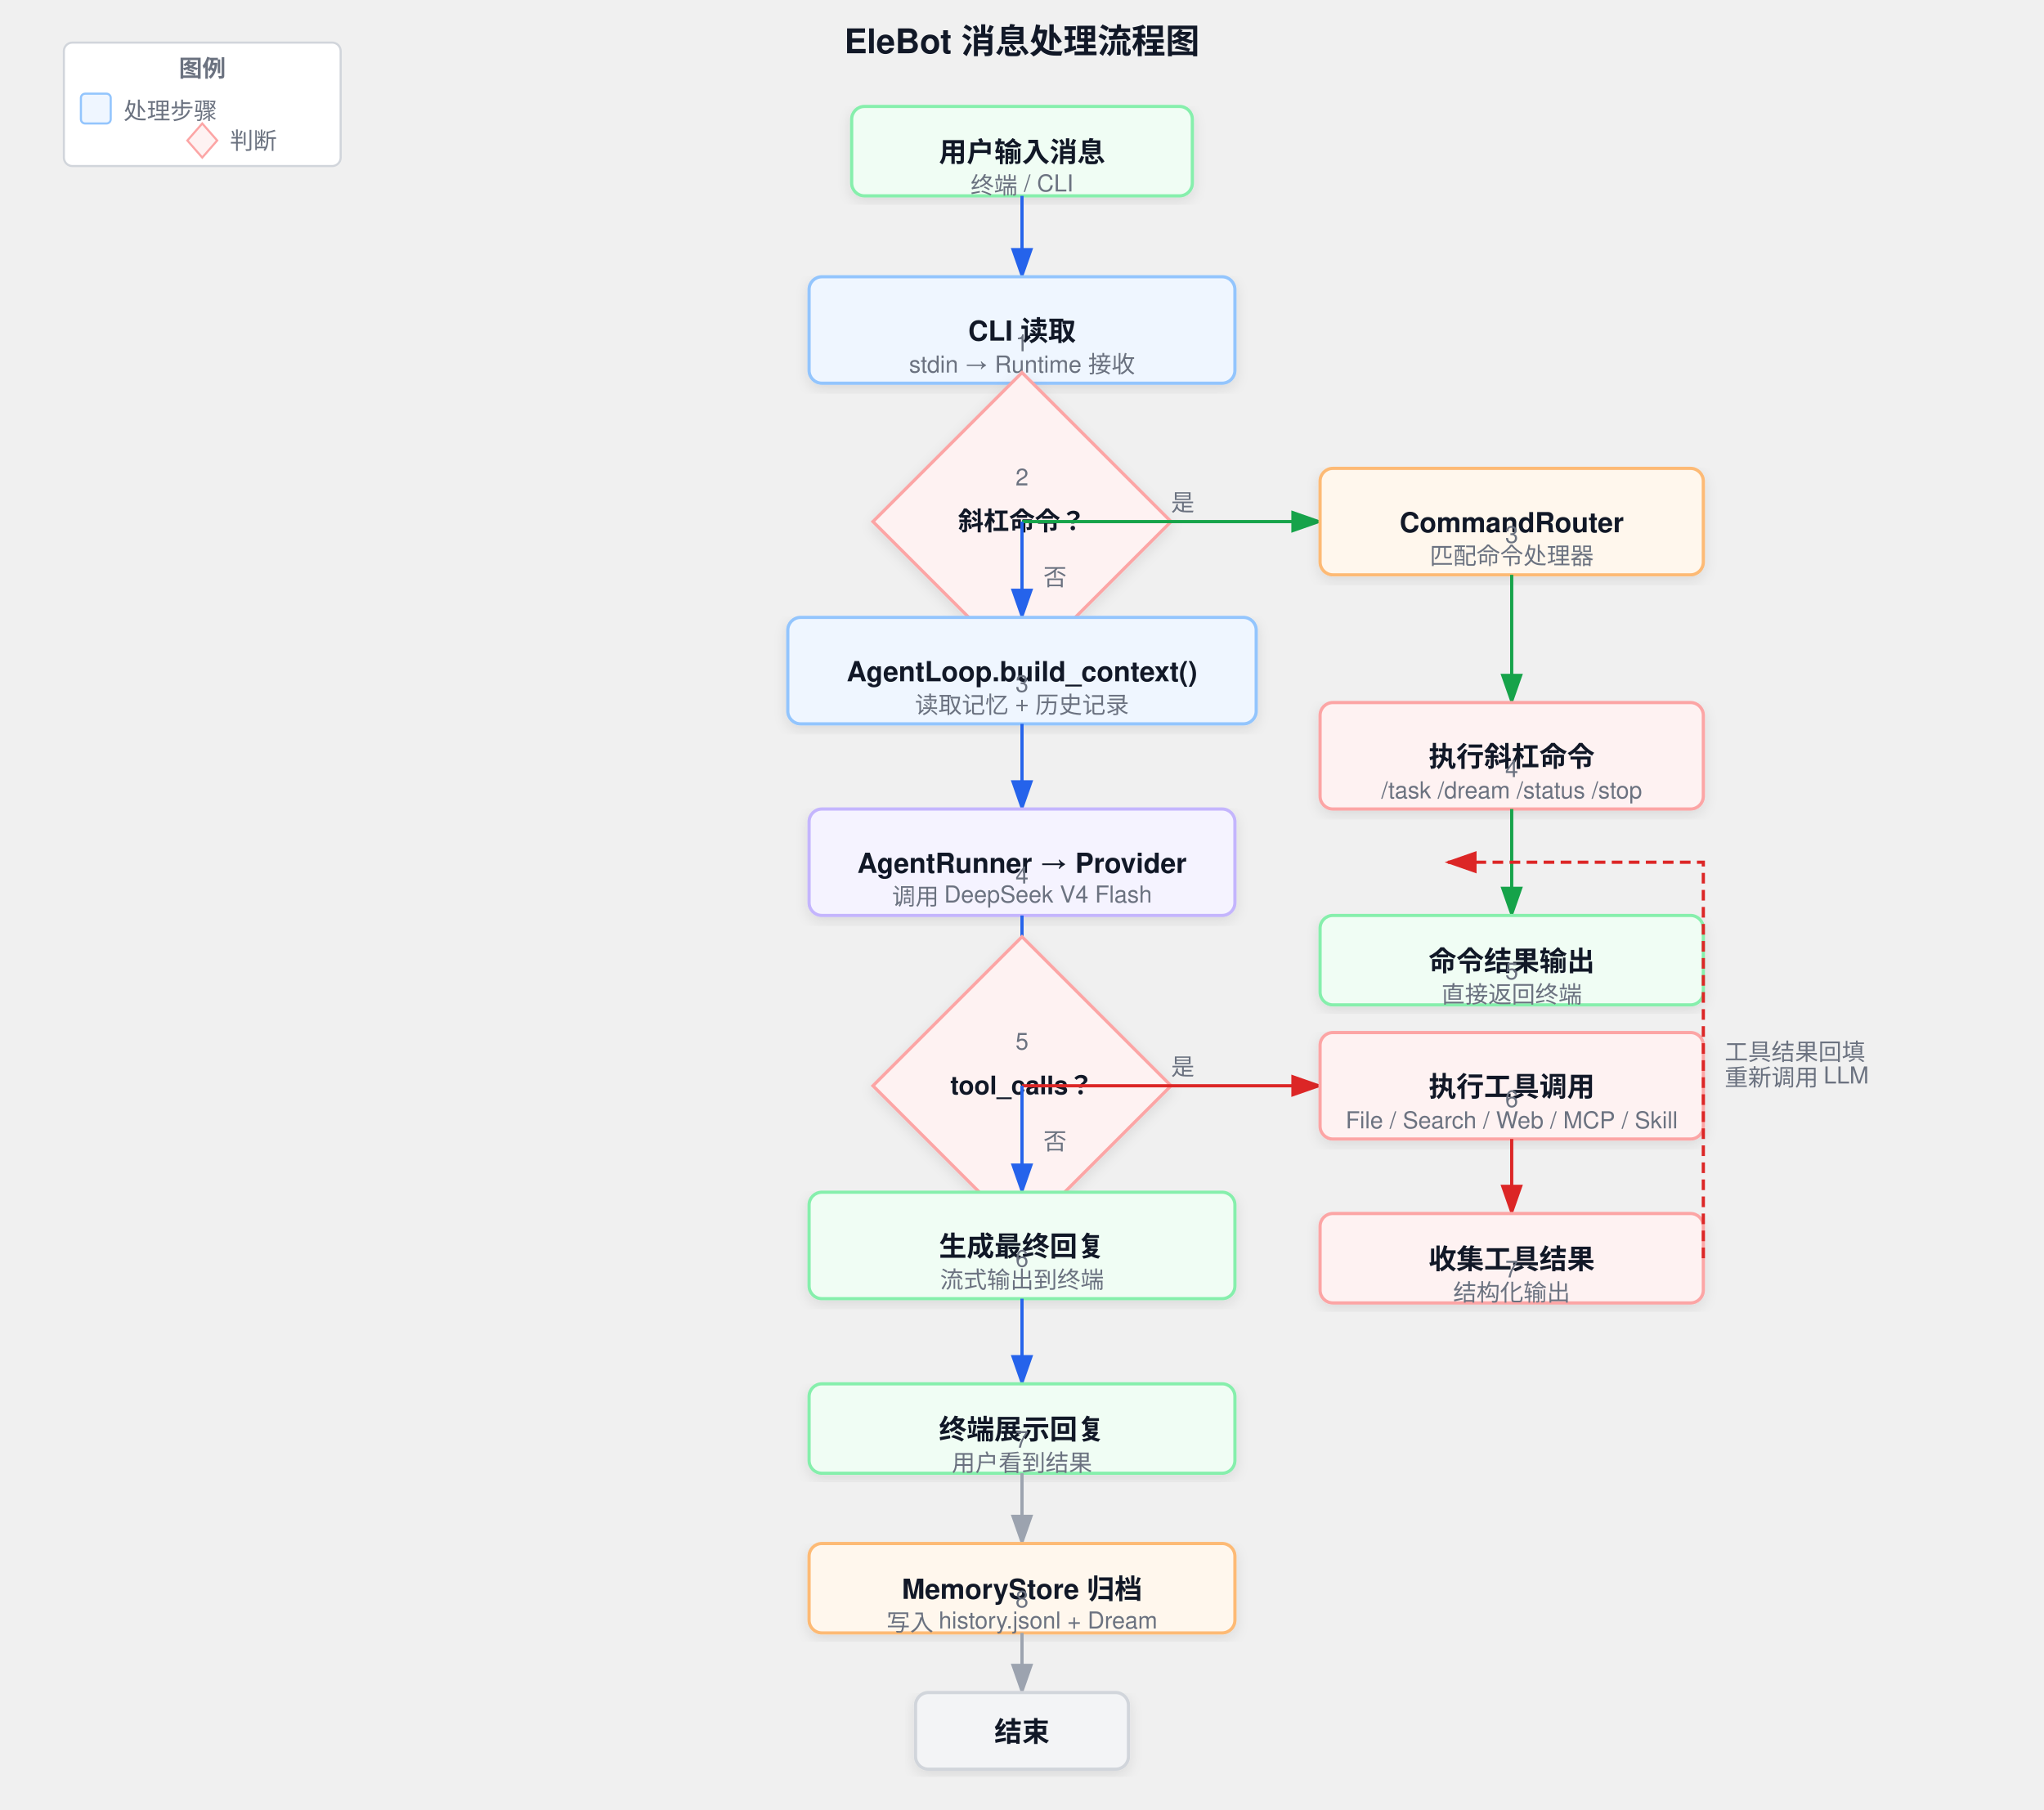
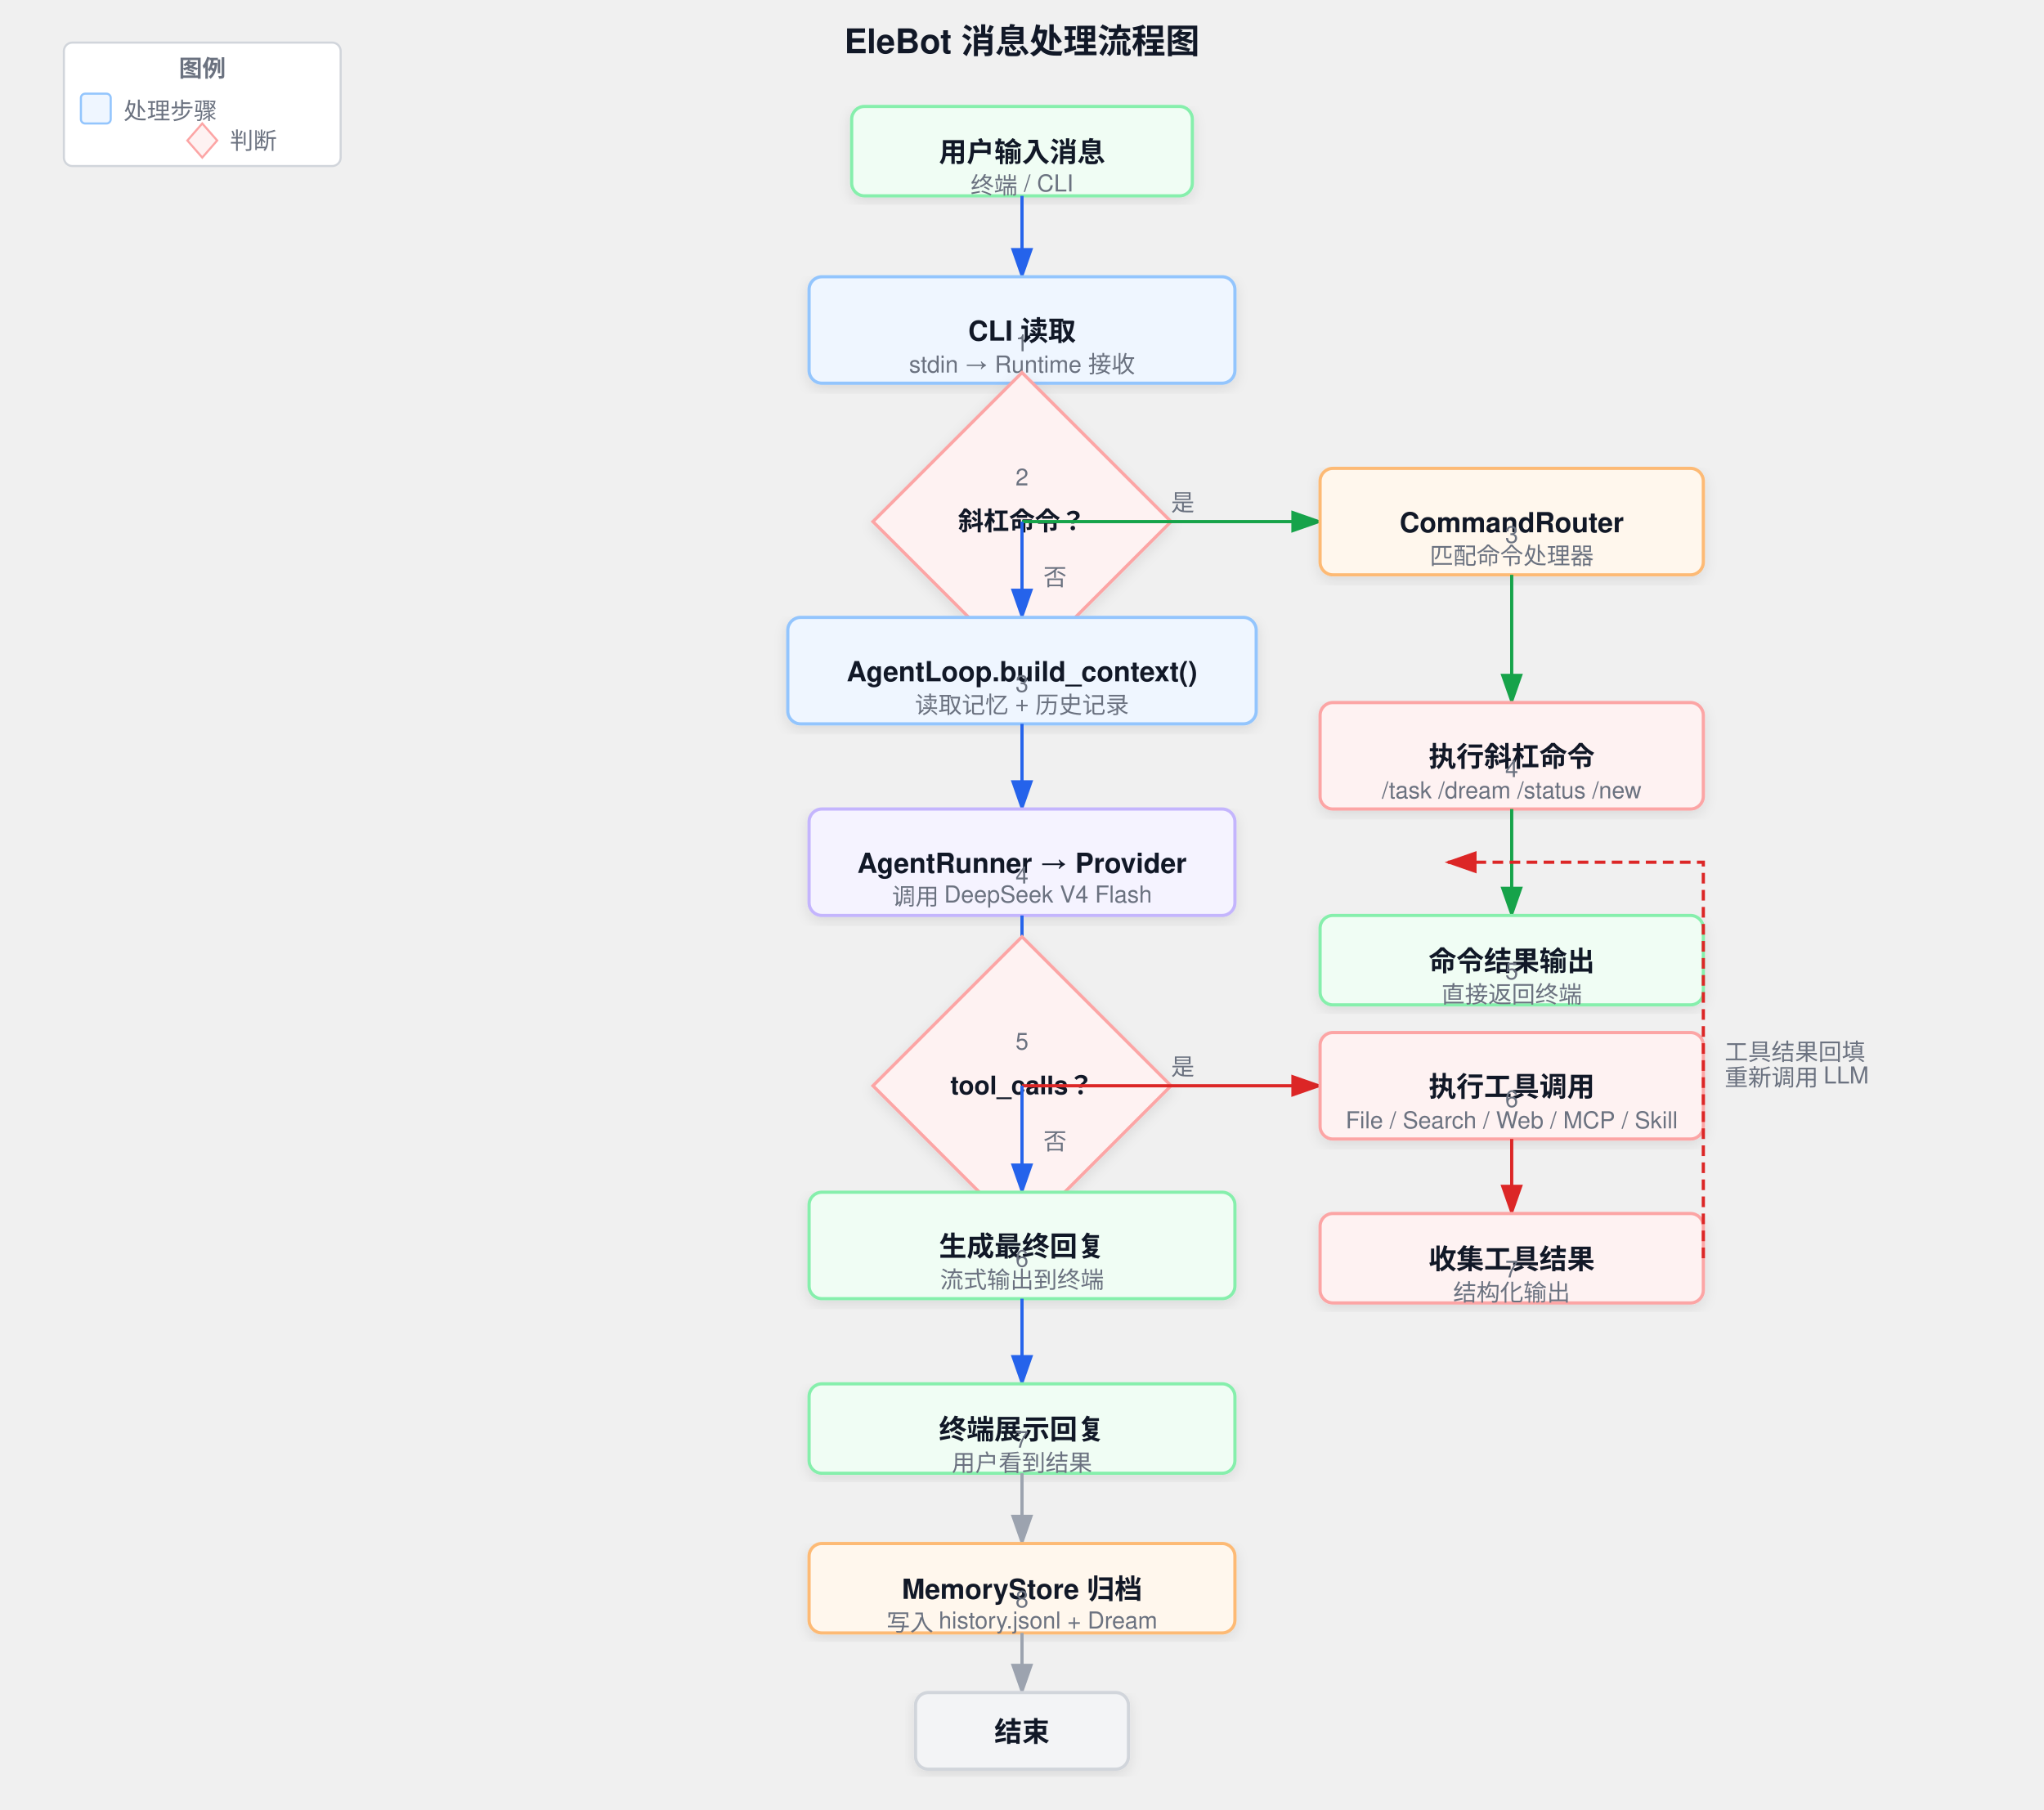
<svg xmlns="http://www.w3.org/2000/svg" viewBox="0 0 960 850" width="960" height="850">
  <style>
  text { font-family: "Helvetica Neue", Helvetica, Arial, "PingFang SC", "Microsoft YaHei", sans-serif; }
  .title { font-size: 16px; fill: #111827; font-weight: 600; }
  .node-text { font-size: 13px; fill: #111827; font-weight: 600; }
  .sub-text { font-size: 11px; fill: #6b7280; }
  .small-text { font-size: 11px; fill: #6b7280; }
  .decision-text { font-size: 12px; fill: #111827; font-weight: 600; }
</style>
  <text x="480" y="25" text-anchor="middle" class="title">EleBot 消息处理流程图</text>
  <defs>
    <marker id="arrow-blue" markerWidth="10" markerHeight="7" refX="9" refY="3.5" orient="auto">
      <polygon points="0 0, 10 3.5, 0 7" fill="#2563eb" />
    </marker>
    <marker id="arrow-red" markerWidth="10" markerHeight="7" refX="9" refY="3.5" orient="auto">
      <polygon points="0 0, 10 3.5, 0 7" fill="#dc2626" />
    </marker>
    <marker id="arrow-green" markerWidth="10" markerHeight="7" refX="9" refY="3.5" orient="auto">
      <polygon points="0 0, 10 3.5, 0 7" fill="#16a34a" />
    </marker>
    <marker id="arrow-gray" markerWidth="10" markerHeight="7" refX="9" refY="3.5" orient="auto">
      <polygon points="0 0, 10 3.5, 0 7" fill="#9ca3af" />
    </marker>
    <filter id="shadow" x="-5%" y="-5%" width="115%" height="115%">
      <feDropShadow dx="0" dy="2" stdDeviation="3" flood-color="#00000018" />
    </filter>
  </defs>
  <rect x="400" y="50" width="160" height="42" rx="6" fill="#f0fdf4" stroke="#86efac" stroke-width="1.5" filter="url(#shadow)" />
  <text x="480" y="76" text-anchor="middle" class="node-text">用户输入消息</text>
  <text x="480" y="91" text-anchor="middle" class="sub-text">终端 / CLI</text>
  <line x1="480" y1="92" x2="480" y2="130" stroke="#2563eb" stroke-width="1.5" marker-end="url(#arrow-blue)" />
  <rect x="380" y="130" width="200" height="50" rx="6" fill="#eff6ff" stroke="#93c5fd" stroke-width="1.5" filter="url(#shadow)" />
  <text x="480" y="160" text-anchor="middle" class="node-text">CLI 读取</text>
  <text x="480" y="175" text-anchor="middle" class="sub-text">stdin → Runtime 接收</text>
  <text x="480" y="165" text-anchor="middle" class="small-text" fill="#6b7280">1</text>
  <line x1="480" y1="180" x2="480" y2="210" stroke="#2563eb" stroke-width="1.5" marker-end="url(#arrow-blue)" />
  <polygon points="480,175 550,245 480,315 410,245" fill="#fef2f2" stroke="#fca5a5" stroke-width="1.5" filter="url(#shadow)" />
  <text x="480" y="249" text-anchor="middle" class="decision-text">斜杠命令？</text>
  <text x="480" y="228" text-anchor="middle" class="small-text" fill="#6b7280">2</text>
  <line x1="480" y1="245" x2="620" y2="245" stroke="#16a34a" stroke-width="1.5" marker-end="url(#arrow-green)" />
  <text x="550" y="240" class="small-text" fill="#16a34a">是</text>
  <rect x="620" y="220" width="180" height="50" rx="6" fill="#fff7ed" stroke="#fdba74" stroke-width="1.5" filter="url(#shadow)" />
  <text x="710" y="250" text-anchor="middle" class="node-text">CommandRouter</text>
  <text x="710" y="265" text-anchor="middle" class="sub-text">匹配命令处理器</text>
  <text x="710" y="255" text-anchor="middle" class="small-text" fill="#6b7280">3</text>
  <line x1="710" y1="270" x2="710" y2="330" stroke="#16a34a" stroke-width="1.5" marker-end="url(#arrow-green)" />
  <rect x="620" y="330" width="180" height="50" rx="6" fill="#fef2f2" stroke="#fca5a5" stroke-width="1.5" filter="url(#shadow)" />
  <text x="710" y="360" text-anchor="middle" class="node-text">执行斜杠命令</text>
-   <text x="710" y="375" text-anchor="middle" class="sub-text">/task /dream /status /stop</text>
+   <text x="710" y="375" text-anchor="middle" class="sub-text">/task /dream /status /new</text>
  <text x="710" y="365" text-anchor="middle" class="small-text" fill="#6b7280">4</text>
  <line x1="710" y1="380" x2="710" y2="430" stroke="#16a34a" stroke-width="1.5" marker-end="url(#arrow-green)" />
  <rect x="620" y="430" width="180" height="42" rx="6" fill="#f0fdf4" stroke="#86efac" stroke-width="1.5" filter="url(#shadow)" />
  <text x="710" y="456" text-anchor="middle" class="node-text">命令结果输出</text>
  <text x="710" y="471" text-anchor="middle" class="sub-text">直接返回终端</text>
  <text x="710" y="460" text-anchor="middle" class="small-text" fill="#6b7280">5</text>
  <line x1="480" y1="245" x2="480" y2="290" stroke="#2563eb" stroke-width="1.5" marker-end="url(#arrow-blue)" />
  <text x="490" y="275" class="small-text" fill="#2563eb">否</text>
  <rect x="370" y="290" width="220" height="50" rx="6" fill="#eff6ff" stroke="#93c5fd" stroke-width="1.5" filter="url(#shadow)" />
  <text x="480" y="320" text-anchor="middle" class="node-text">AgentLoop.build_context()</text>
  <text x="480" y="335" text-anchor="middle" class="sub-text">读取记忆 + 历史记录</text>
  <text x="480" y="325" text-anchor="middle" class="small-text" fill="#6b7280">3</text>
  <line x1="480" y1="340" x2="480" y2="380" stroke="#2563eb" stroke-width="1.5" marker-end="url(#arrow-blue)" />
  <rect x="380" y="380" width="200" height="50" rx="6" fill="#f5f3ff" stroke="#c4b5fd" stroke-width="1.5" filter="url(#shadow)" />
  <text x="480" y="410" text-anchor="middle" class="node-text">AgentRunner → Provider</text>
  <text x="480" y="425" text-anchor="middle" class="sub-text">调用 DeepSeek V4 Flash</text>
  <text x="480" y="415" text-anchor="middle" class="small-text" fill="#6b7280">4</text>
  <line x1="480" y1="430" x2="480" y2="470" stroke="#2563eb" stroke-width="1.5" marker-end="url(#arrow-blue)" />
  <polygon points="480,440 550,510 480,580 410,510" fill="#fef2f2" stroke="#fca5a5" stroke-width="1.5" filter="url(#shadow)" />
  <text x="480" y="514" text-anchor="middle" class="decision-text">tool_calls？</text>
  <text x="480" y="493" text-anchor="middle" class="small-text" fill="#6b7280">5</text>
  <line x1="480" y1="510" x2="620" y2="510" stroke="#dc2626" stroke-width="1.5" marker-end="url(#arrow-red)" />
  <text x="550" y="505" class="small-text" fill="#dc2626">是</text>
  <rect x="620" y="485" width="180" height="50" rx="6" fill="#fef2f2" stroke="#fca5a5" stroke-width="1.5" filter="url(#shadow)" />
  <text x="710" y="515" text-anchor="middle" class="node-text">执行工具调用</text>
  <text x="710" y="530" text-anchor="middle" class="sub-text">File / Search / Web / MCP / Skill</text>
  <text x="710" y="520" text-anchor="middle" class="small-text" fill="#6b7280">6</text>
  <line x1="710" y1="535" x2="710" y2="570" stroke="#dc2626" stroke-width="1.5" marker-end="url(#arrow-red)" />
  <rect x="620" y="570" width="180" height="42" rx="6" fill="#fef2f2" stroke="#fca5a5" stroke-width="1.5" filter="url(#shadow)" />
  <text x="710" y="596" text-anchor="middle" class="node-text">收集工具结果</text>
  <text x="710" y="611" text-anchor="middle" class="sub-text">结构化输出</text>
  <text x="710" y="600" text-anchor="middle" class="small-text" fill="#6b7280">7</text>
  <path d="M 800 591 L 800 405 L 680 405" stroke="#dc2626" stroke-width="1.5" fill="none" marker-end="url(#arrow-red)" stroke-dasharray="5,3" />
  <text x="810" y="498" class="small-text" fill="#dc2626">工具结果回填</text>
  <text x="810" y="510" class="small-text" fill="#dc2626">重新调用 LLM</text>
  <line x1="480" y1="510" x2="480" y2="560" stroke="#2563eb" stroke-width="1.5" marker-end="url(#arrow-blue)" />
  <text x="490" y="540" class="small-text" fill="#2563eb">否</text>
  <rect x="380" y="560" width="200" height="50" rx="6" fill="#f0fdf4" stroke="#86efac" stroke-width="1.5" filter="url(#shadow)" />
  <text x="480" y="590" text-anchor="middle" class="node-text">生成最终回复</text>
  <text x="480" y="605" text-anchor="middle" class="sub-text">流式输出到终端</text>
  <text x="480" y="595" text-anchor="middle" class="small-text" fill="#6b7280">6</text>
  <line x1="480" y1="610" x2="480" y2="650" stroke="#2563eb" stroke-width="1.5" marker-end="url(#arrow-blue)" />
  <rect x="380" y="650" width="200" height="42" rx="6" fill="#f0fdf4" stroke="#86efac" stroke-width="1.5" filter="url(#shadow)" />
  <text x="480" y="676" text-anchor="middle" class="node-text">终端展示回复</text>
  <text x="480" y="691" text-anchor="middle" class="sub-text">用户看到结果</text>
  <text x="480" y="680" text-anchor="middle" class="small-text" fill="#6b7280">7</text>
  <line x1="480" y1="692" x2="480" y2="725" stroke="#9ca3af" stroke-width="1.5" marker-end="url(#arrow-gray)" />
  <rect x="380" y="725" width="200" height="42" rx="6" fill="#fff7ed" stroke="#fdba74" stroke-width="1.5" filter="url(#shadow)" />
  <text x="480" y="751" text-anchor="middle" class="node-text">MemoryStore 归档</text>
  <text x="480" y="766" text-anchor="middle" class="sub-text">写入 history.jsonl + Dream</text>
  <text x="480" y="755" text-anchor="middle" class="small-text" fill="#6b7280">8</text>
  <line x1="480" y1="767" x2="480" y2="795" stroke="#9ca3af" stroke-width="1.5" marker-end="url(#arrow-gray)" />
  <rect x="430" y="795" width="100" height="36" rx="6" fill="#f3f4f6" stroke="#d1d5db" stroke-width="1.5" filter="url(#shadow)" />
  <text x="480" y="818" text-anchor="middle" class="node-text">结束</text>
  <g transform="translate(30, 20)">
    <rect x="0" y="0" width="130" height="58" rx="4" fill="#ffffff" stroke="#d1d5db" stroke-width="1" />
    <text x="65" y="16" text-anchor="middle" class="sub-text" font-weight="600">图例</text>
    <rect x="8" y="24" width="14" height="14" rx="2" fill="#eff6ff" stroke="#93c5fd" />
    <text x="28" y="36" class="small-text">处理步骤</text>
    <polygon points="65,38 72,46 65,54 58,46" fill="#fef2f2" stroke="#fca5a5" />
    <text x="78" y="50" class="small-text">判断</text>
  </g>
</svg>
